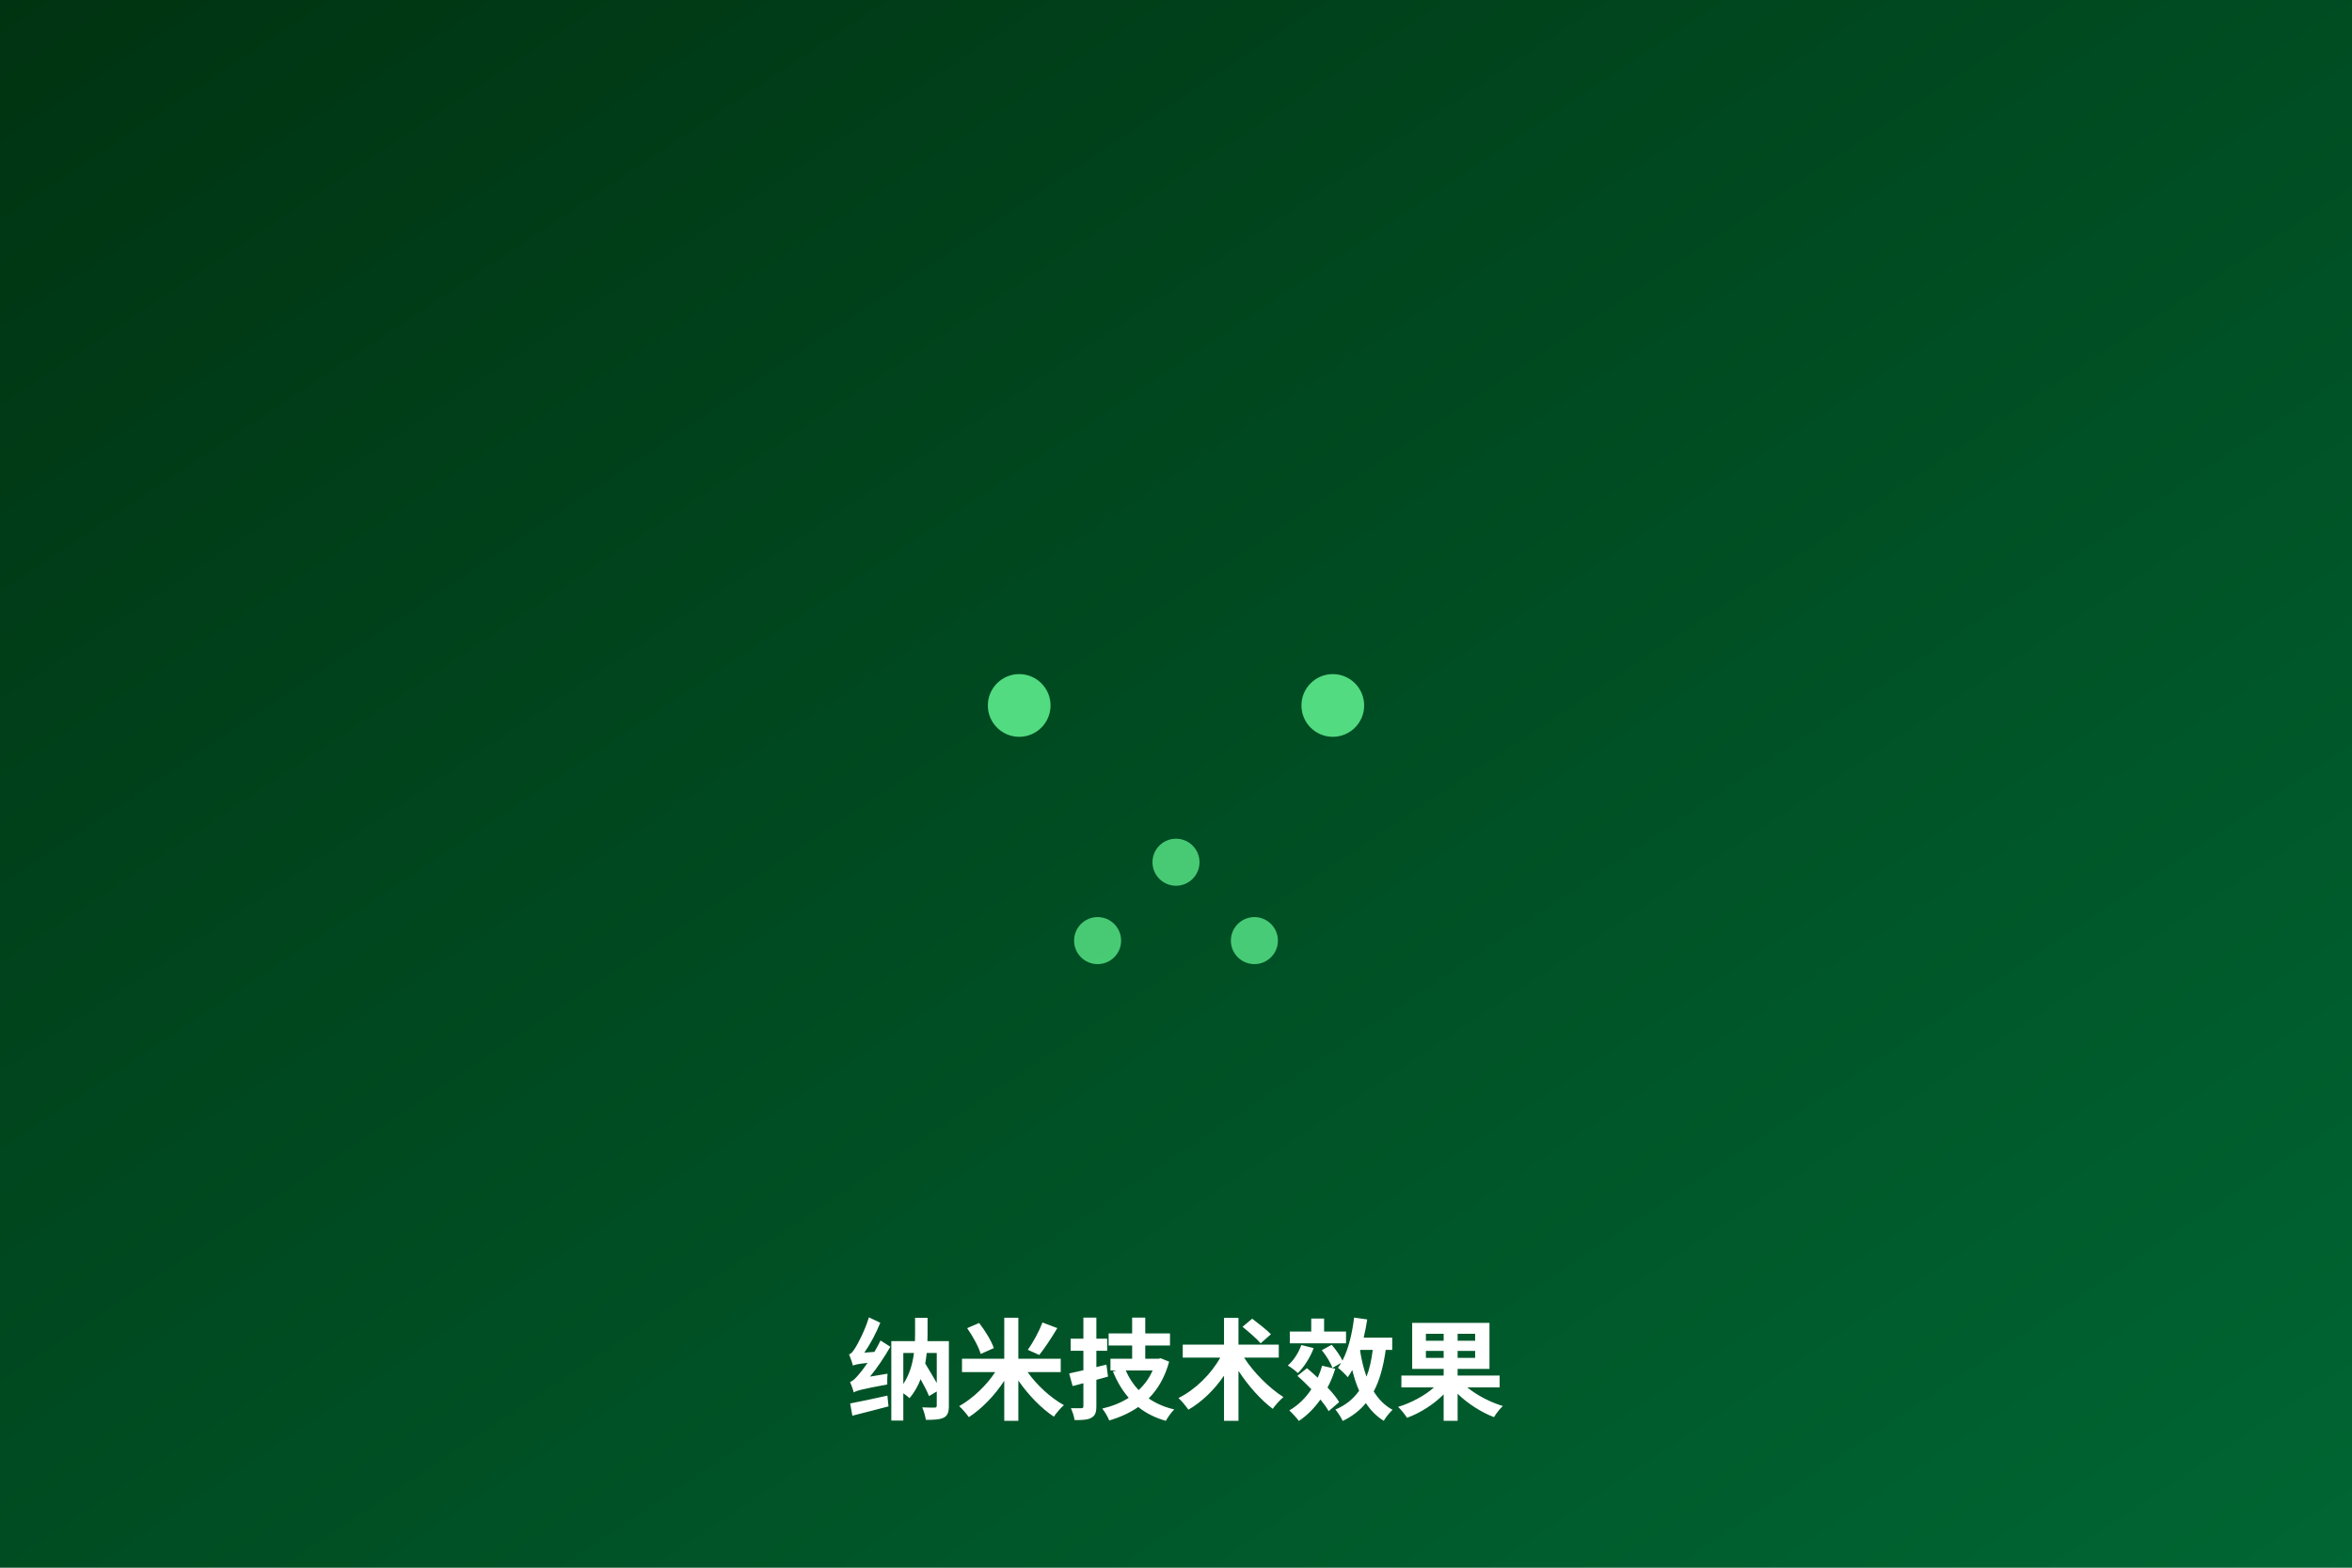
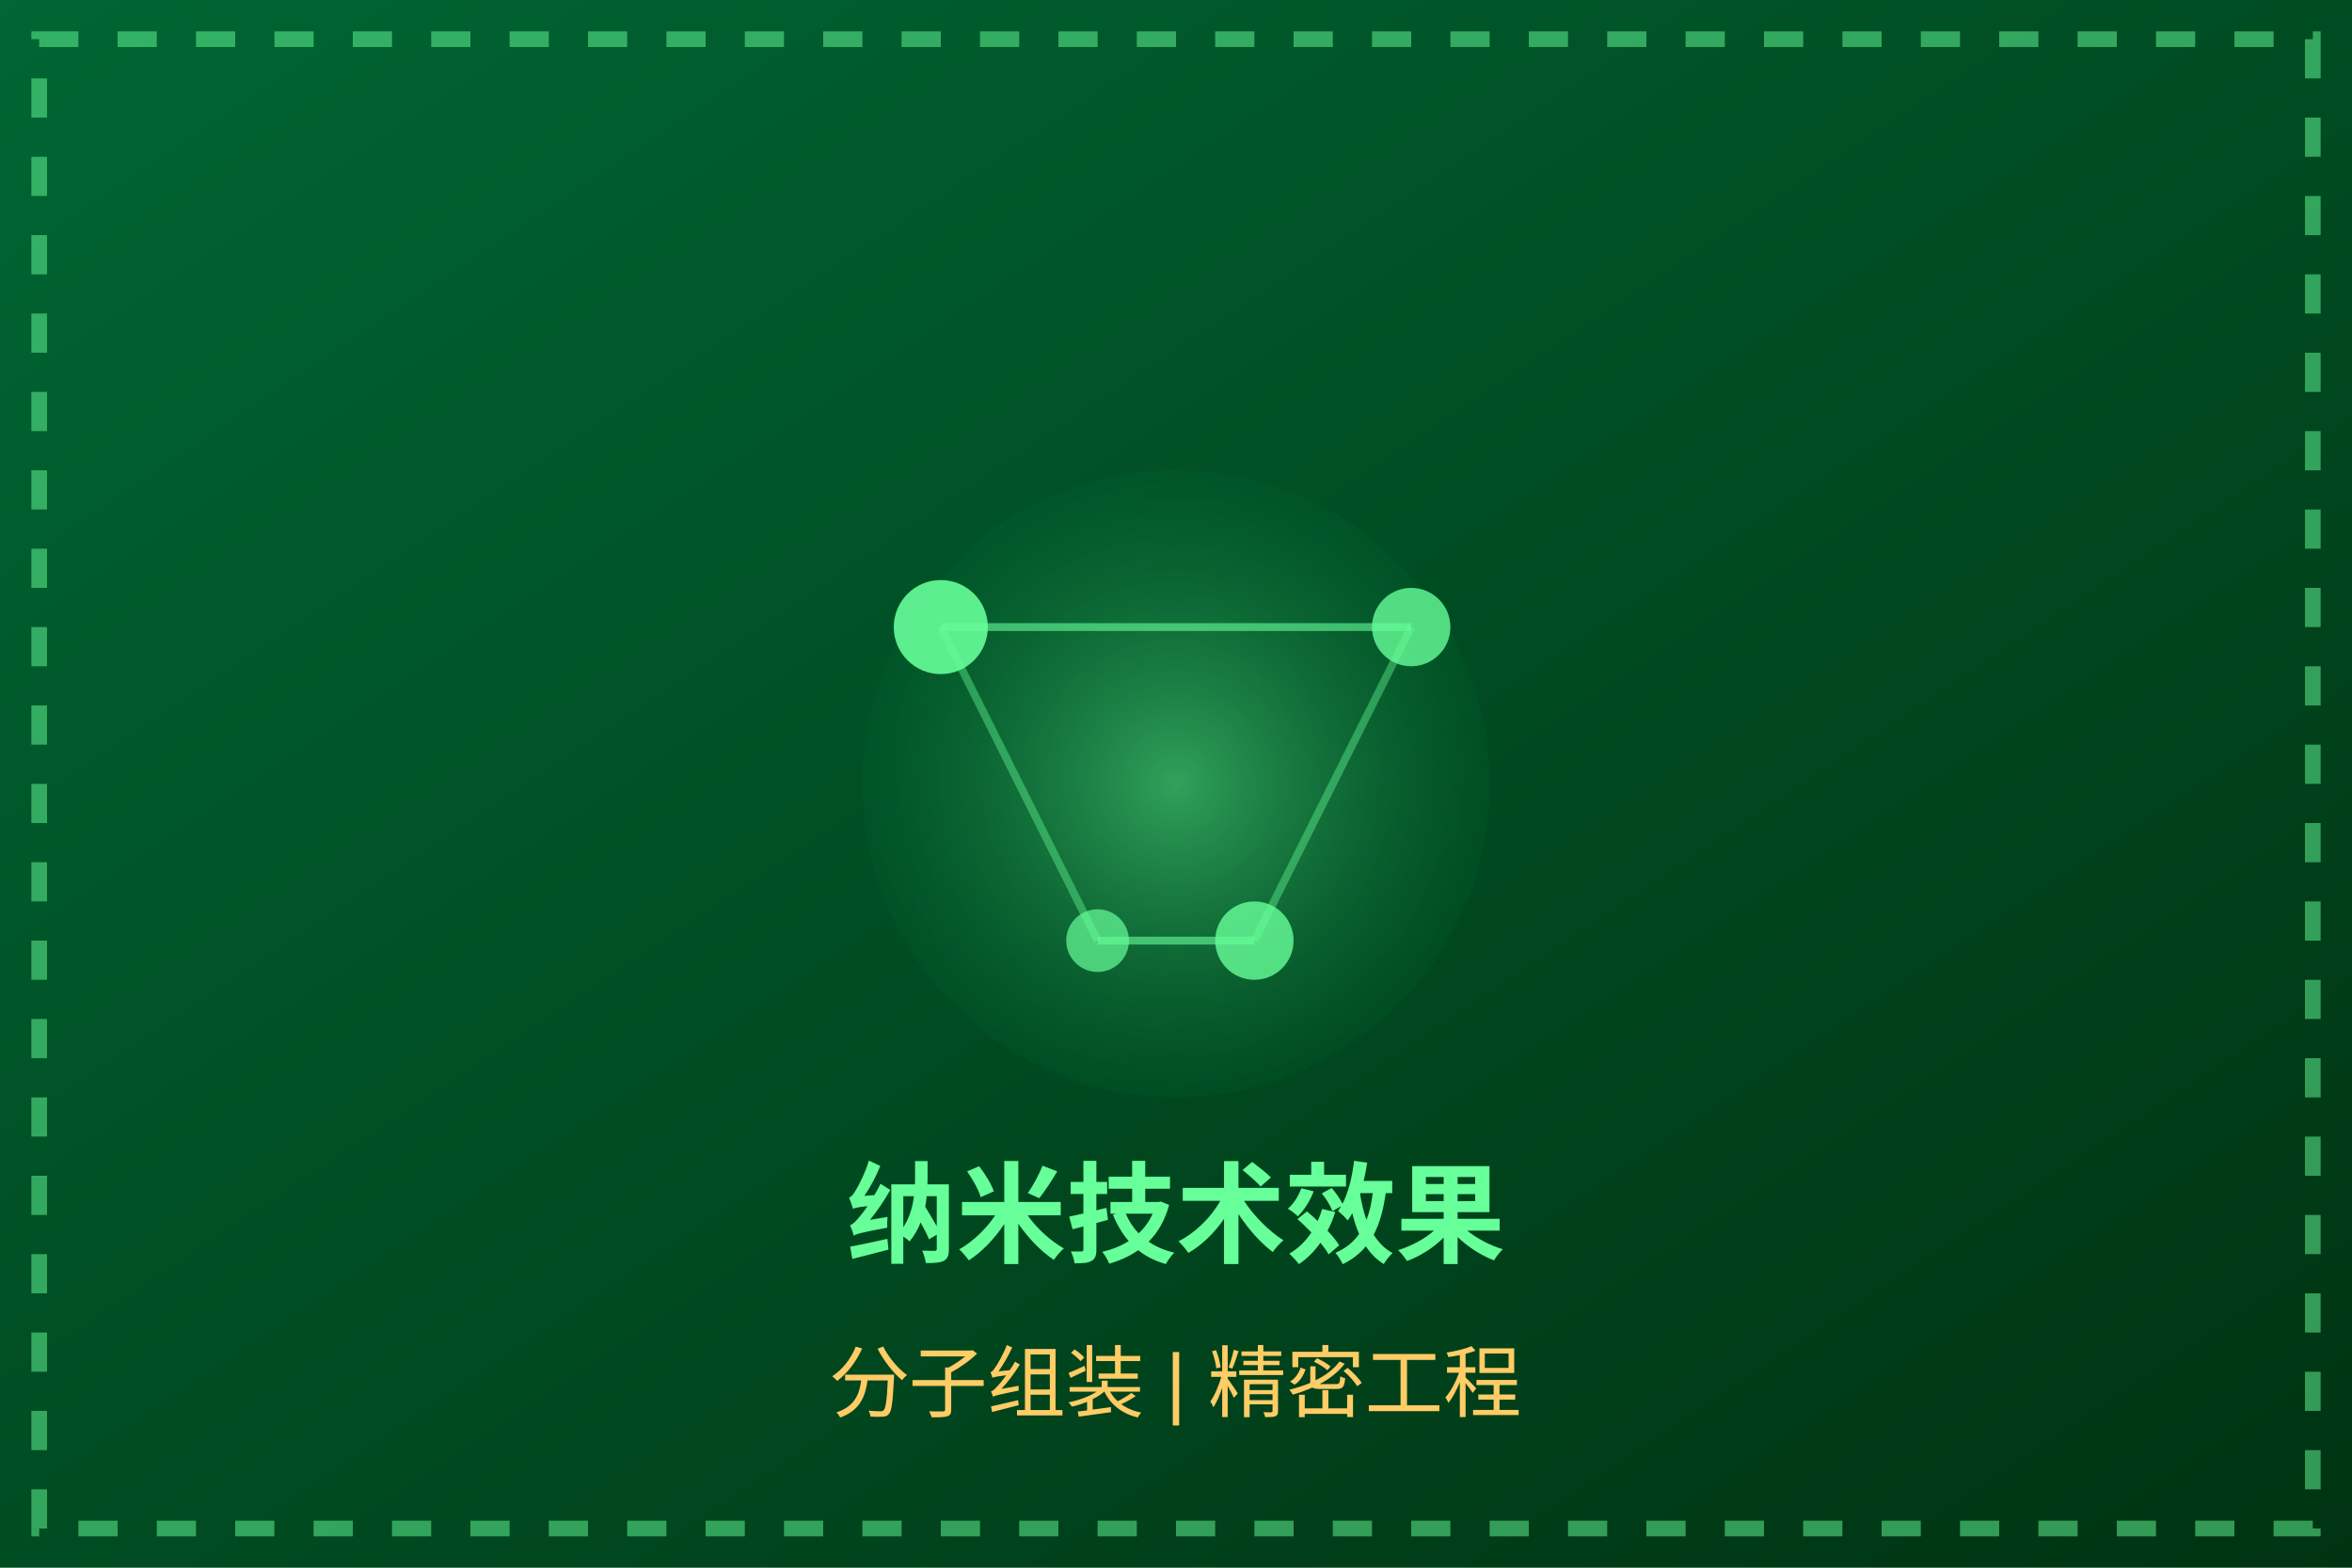
- <svg xmlns="http://www.w3.org/2000/svg" width="300" height="200" viewBox="0 0 300 200">
+ <svg xmlns="http://www.w3.org/2000/svg" width="300" height="200">
  <defs>
    <linearGradient id="nanoGradient" x1="0%" y1="0%" x2="100%" y2="100%">
-       <stop offset="0%" style="stop-color:#003311;stop-opacity:1" />
-       <stop offset="100%" style="stop-color:#006633;stop-opacity:1" />
+       <stop offset="0%" style="stop-color:#006633;stop-opacity:1" />
+       <stop offset="100%" style="stop-color:#003311;stop-opacity:1" />
    </linearGradient>
+     <radialGradient id="moleculeGlow" cx="50%" cy="50%" r="50%">
+       <stop offset="0%" style="stop-color:#66ff99;stop-opacity:0.8" />
+       <stop offset="100%" style="stop-color:#006633;stop-opacity:0.3" />
+     </radialGradient>
  </defs>
-   <rect width="300" height="200" fill="url(#nanoGradient)" />
-   <circle cx="130" cy="90" r="4" fill="#66ff99" opacity="0.8" />
-   <circle cx="150" cy="110" r="3" fill="#66ff99" opacity="0.7" />
-   <circle cx="170" cy="90" r="4" fill="#66ff99" opacity="0.8" />
-   <circle cx="140" cy="120" r="3" fill="#66ff99" opacity="0.7" />
-   <circle cx="160" cy="120" r="3" fill="#66ff99" opacity="0.7" />
-   <text x="150" y="180" text-anchor="middle" fill="white" font-family="Arial" font-size="14" font-weight="bold">纳米技术效果</text>
+   <rect width="100%" height="100%" fill="url(#nanoGradient)" />
+   <circle cx="150" cy="100" r="40" fill="url(#moleculeGlow)" opacity="0.6" />
+   <circle cx="120" cy="80" r="6" fill="#66ff99" opacity="0.9">
+     <animate attributeName="r" values="6;8;6" dur="2s" repeatCount="indefinite" />
+   </circle>
+   <circle cx="180" cy="80" r="5" fill="#66ff99" opacity="0.8">
+     <animate attributeName="r" values="5;7;5" dur="1.5s" repeatCount="indefinite" />
+   </circle>
+   <circle cx="140" cy="120" r="4" fill="#66ff99" opacity="0.7">
+     <animate attributeName="r" values="4;6;4" dur="1.8s" repeatCount="indefinite" />
+   </circle>
+   <circle cx="160" cy="120" r="5" fill="#66ff99" opacity="0.8">
+     <animate attributeName="r" values="5;7;5" dur="2.2s" repeatCount="indefinite" />
+   </circle>
+   <line x1="120" y1="80" x2="180" y2="80" stroke="#66ff99" stroke-width="1" opacity="0.6" />
+   <line x1="140" y1="120" x2="160" y2="120" stroke="#66ff99" stroke-width="1" opacity="0.6" />
+   <line x1="120" y1="80" x2="140" y2="120" stroke="#66ff99" stroke-width="1" opacity="0.4" />
+   <line x1="180" y1="80" x2="160" y2="120" stroke="#66ff99" stroke-width="1" opacity="0.4" />
+   <text x="150" y="160" text-anchor="middle" fill="#66ff99" font-size="14" font-weight="bold" font-family="Arial, sans-serif">
+     纳米技术效果
+   </text>
+   <text x="150" y="180" text-anchor="middle" fill="#ffcc66" font-size="10" font-family="Arial, sans-serif">
+     分子组装 | 精密工程
+   </text>
+   <rect x="5" y="5" width="290" height="190" fill="none" stroke="#66ff99" stroke-width="2" stroke-dasharray="5,5" opacity="0.5" />
</svg>
